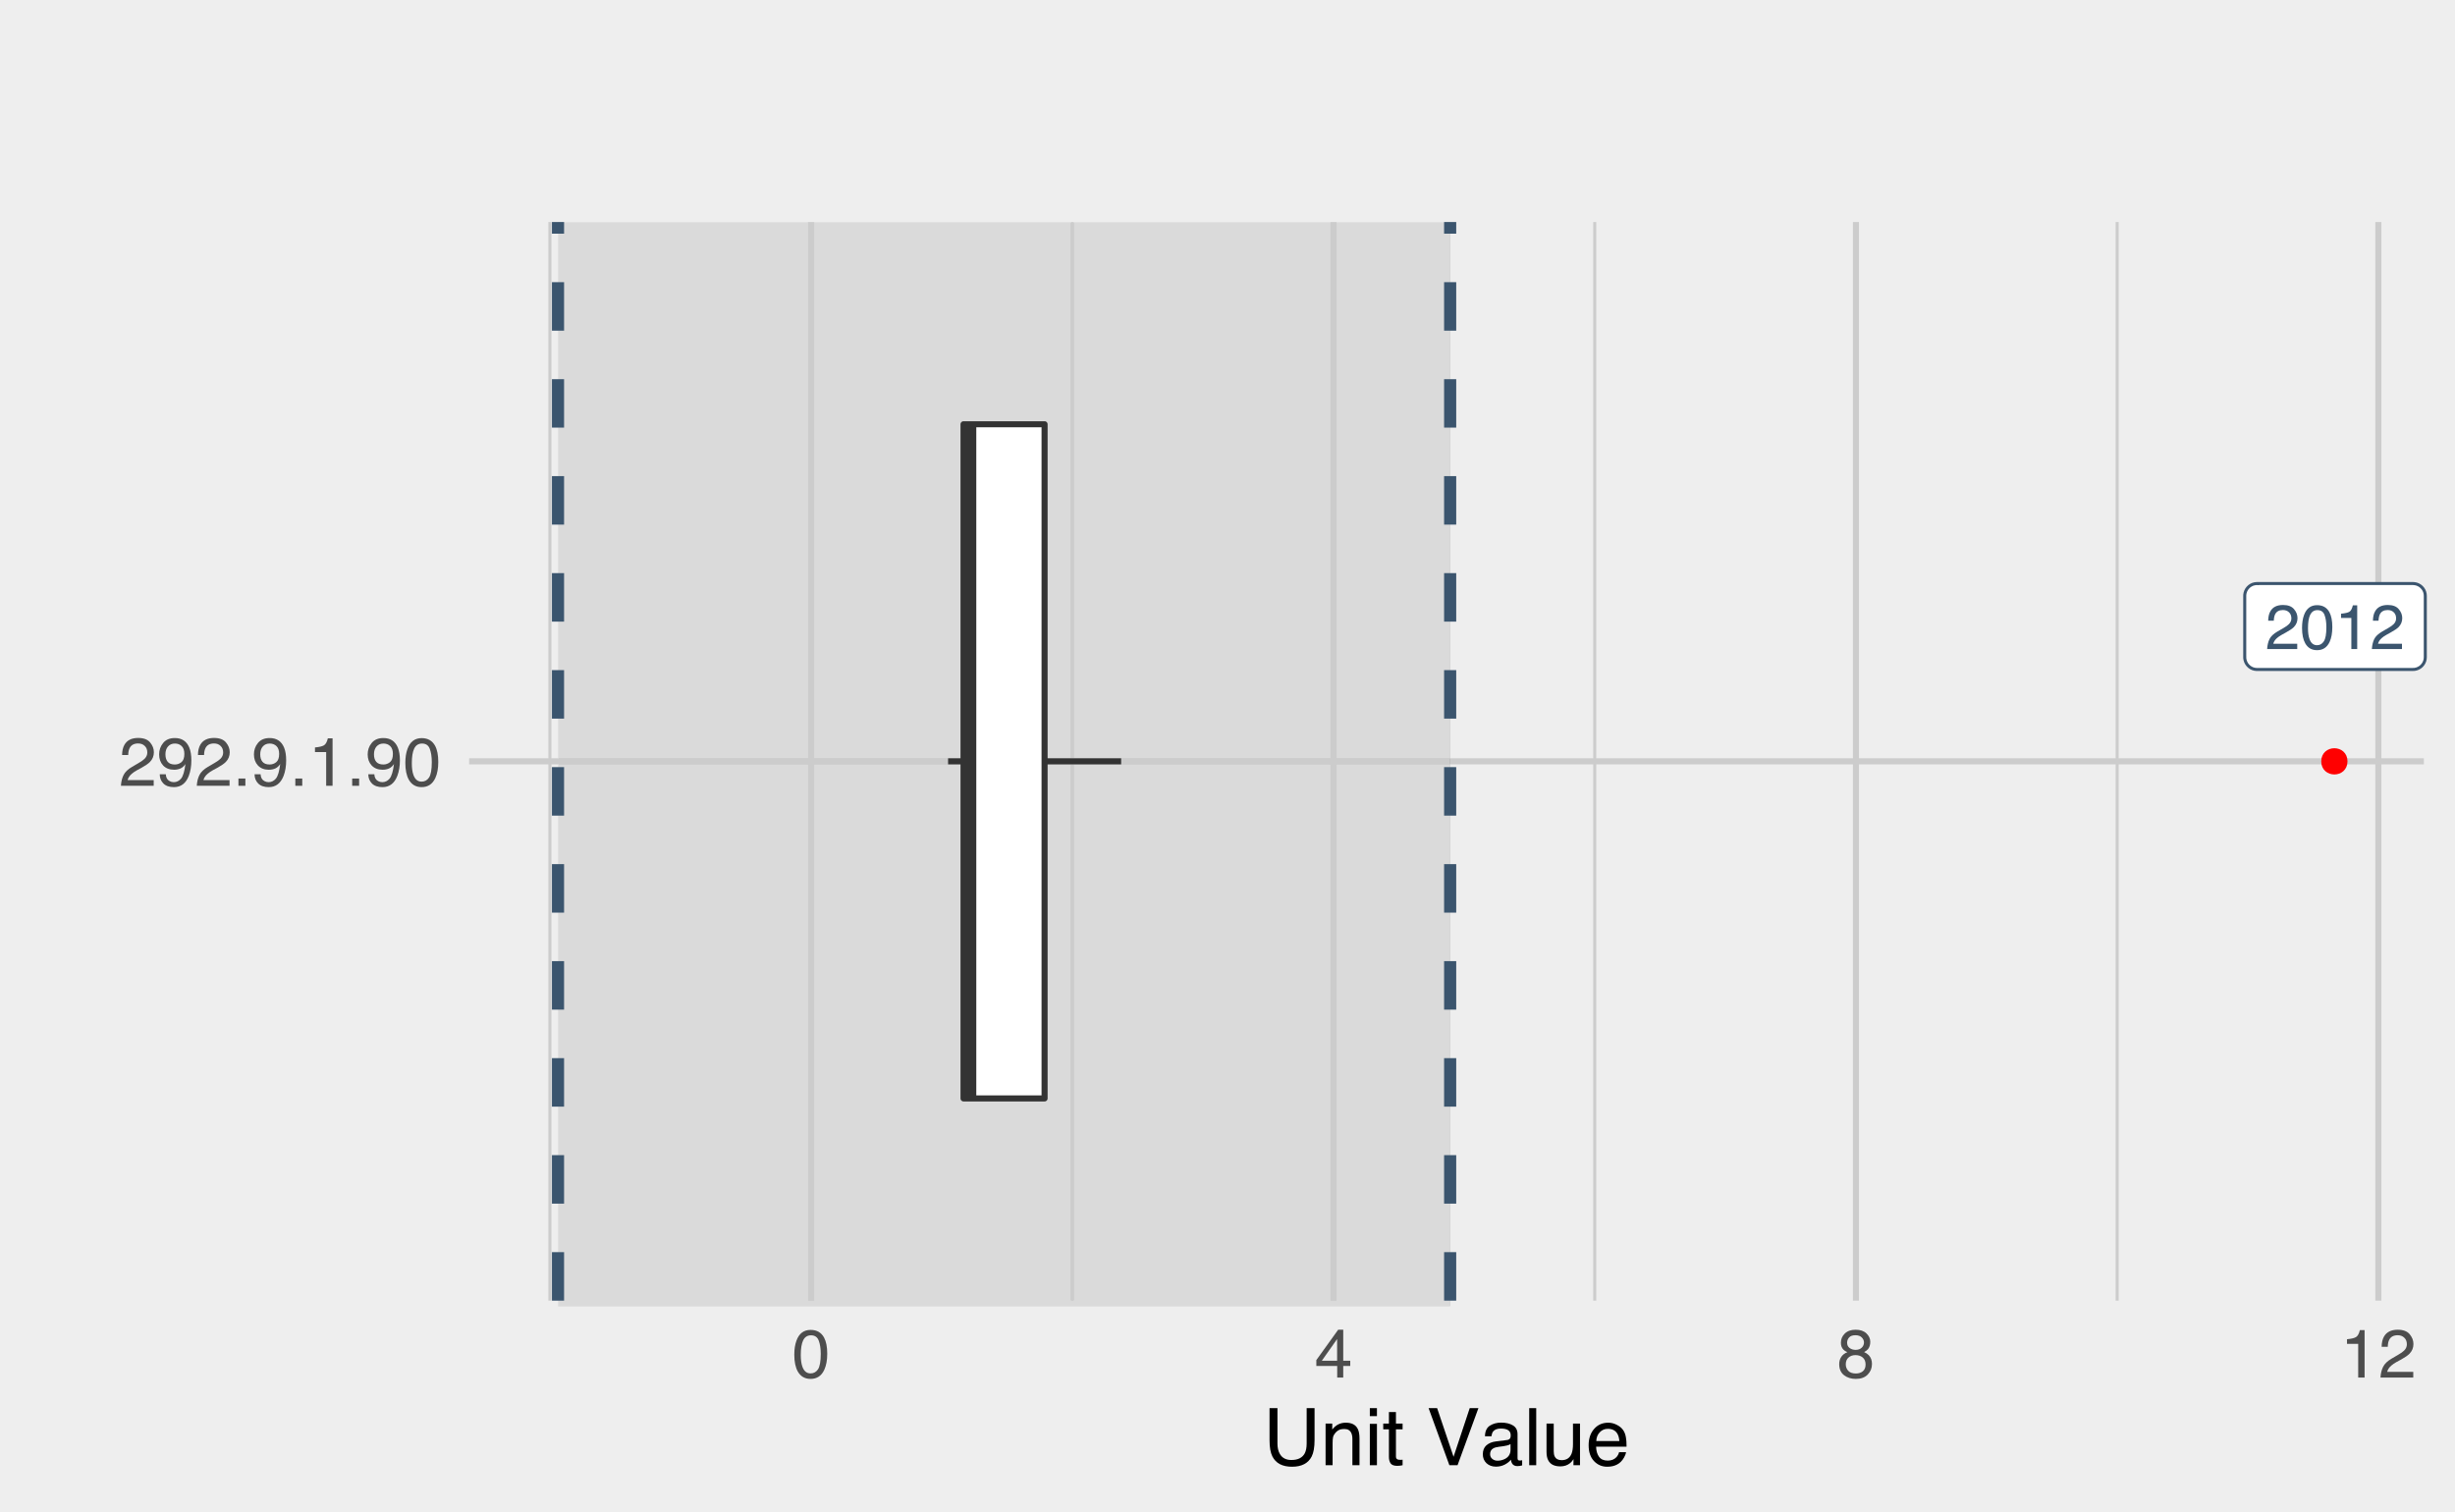
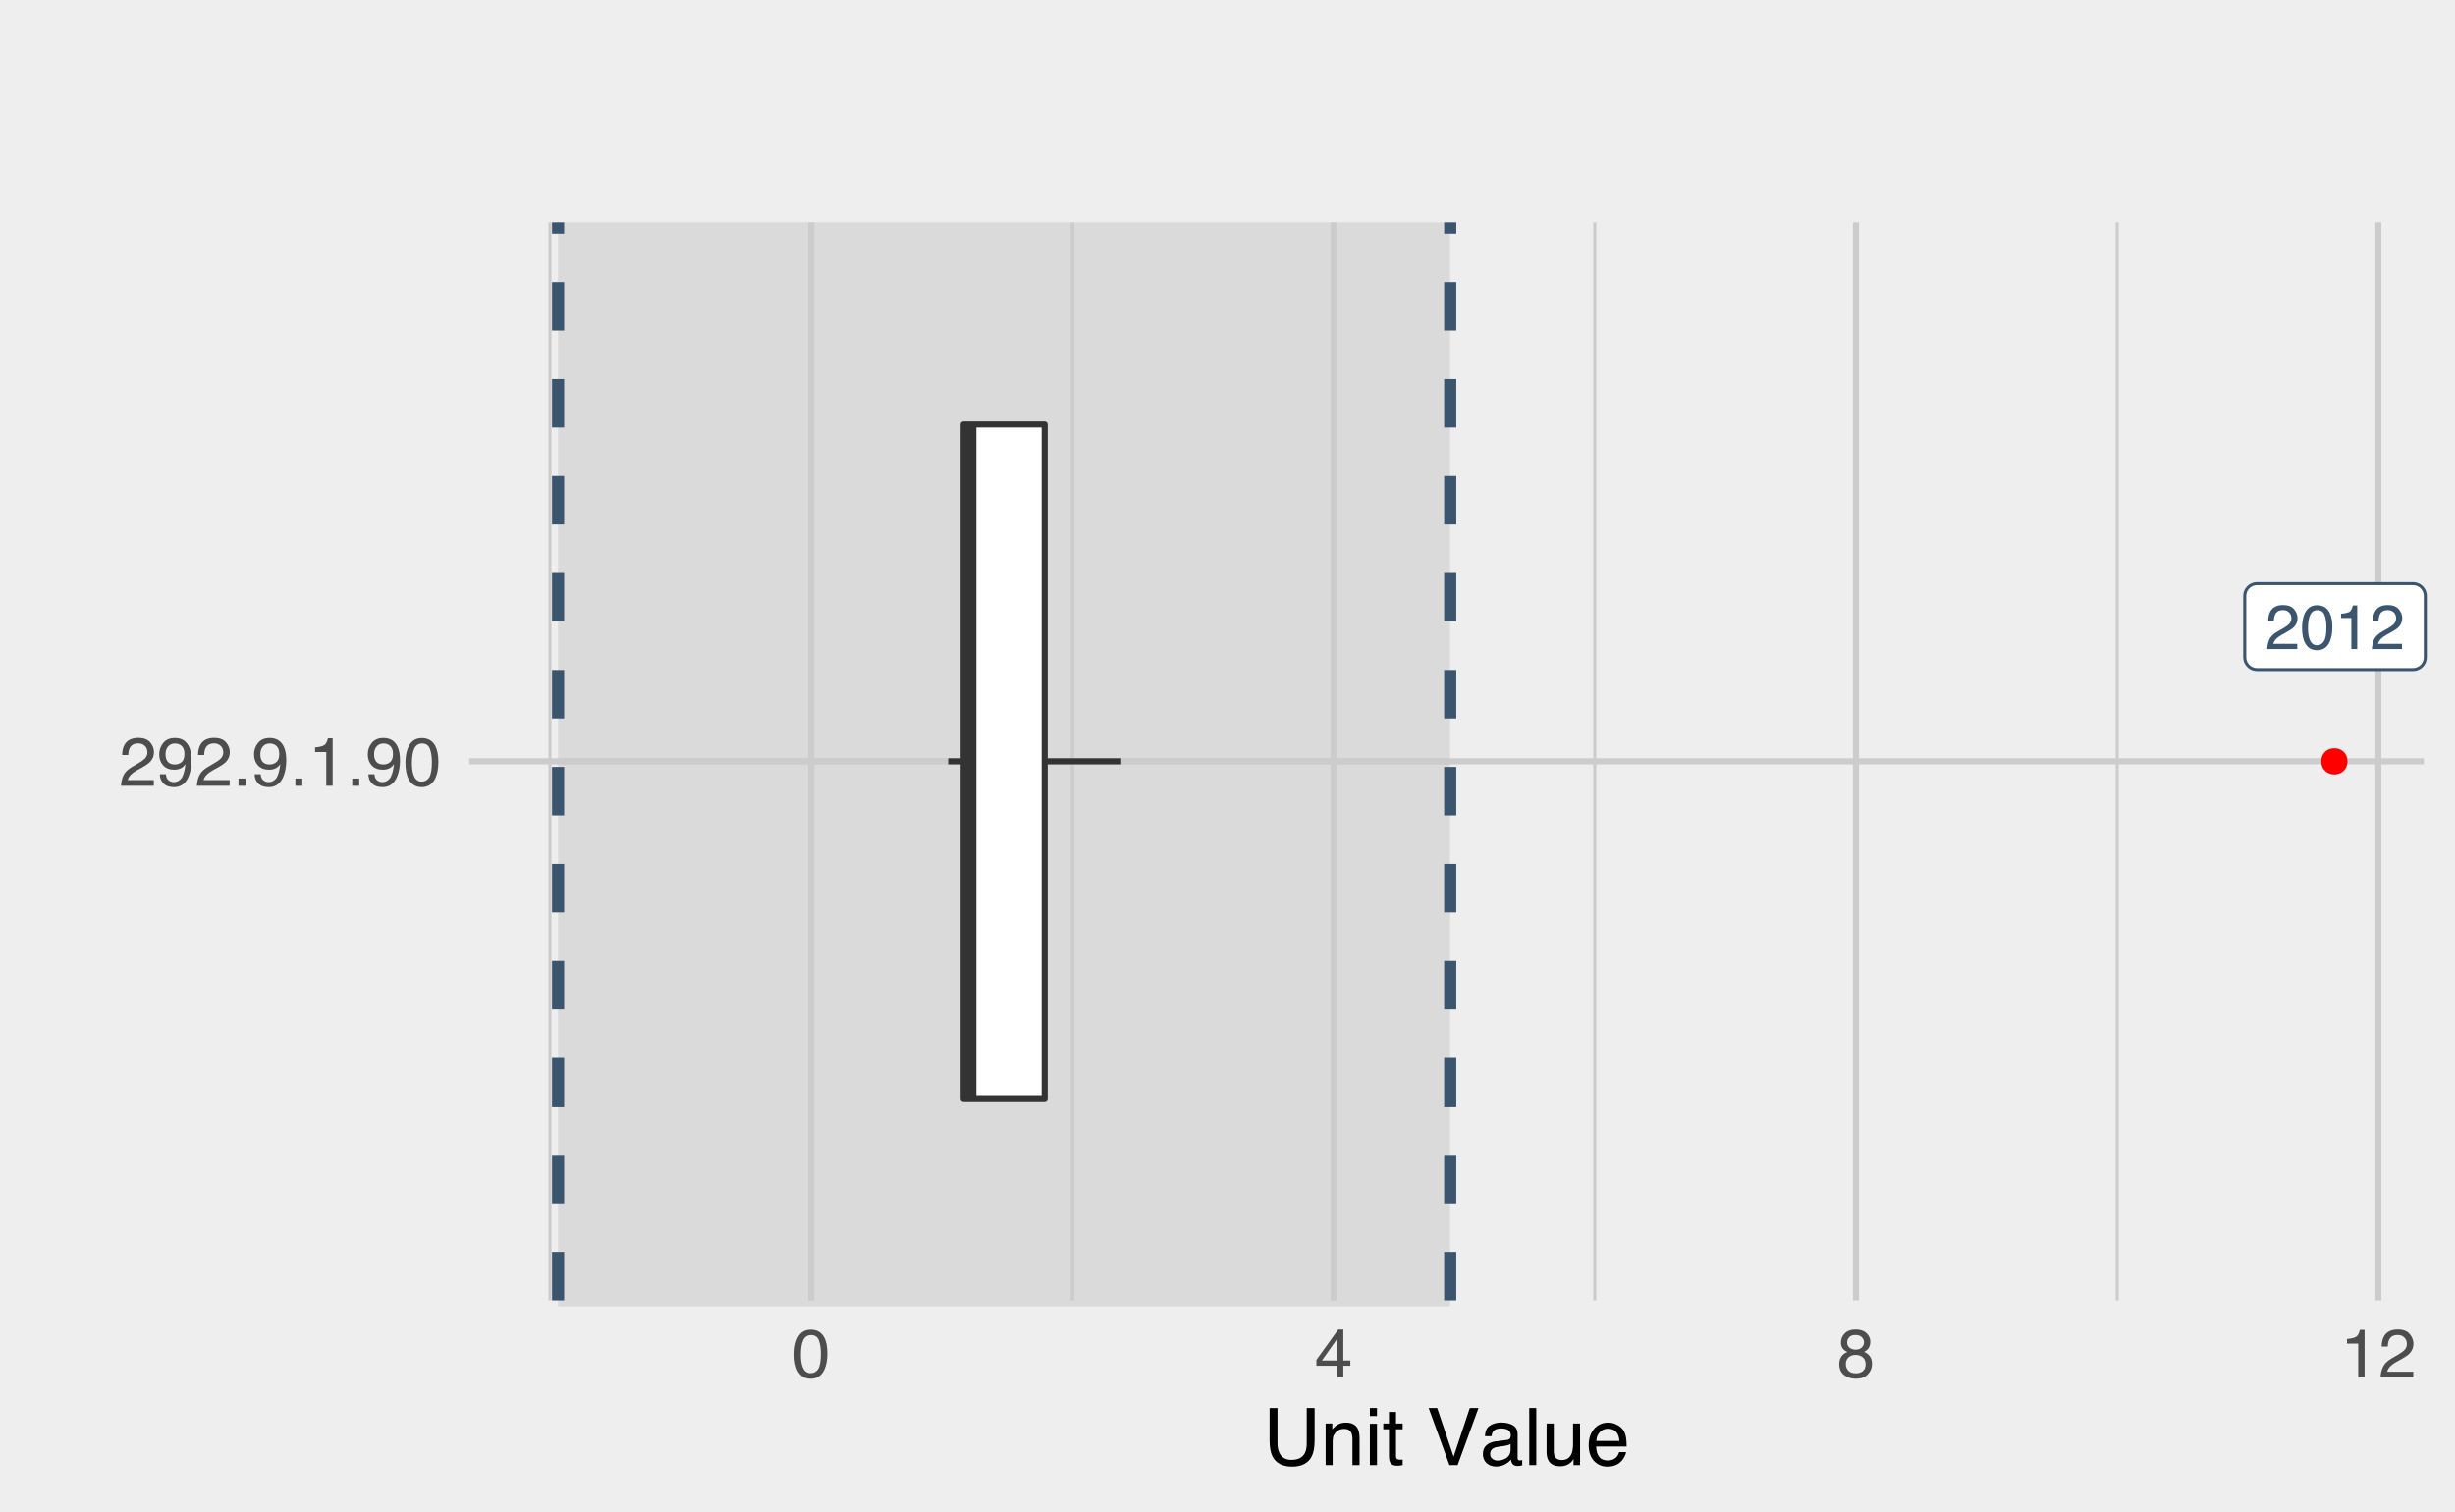
<svg xmlns="http://www.w3.org/2000/svg" xmlns:xlink="http://www.w3.org/1999/xlink" width="432pt" height="266pt" viewBox="0 0 432 266" version="1.1">
  <defs>
    <g>
      <symbol overflow="visible" id="glyph0-0">
        <path style="stroke:none;" d="M 0.359 0 L 0.359 -7.922 L 6.641 -7.922 L 6.641 0 Z M 5.656 -1 L 5.656 -6.938 L 1.344 -6.938 L 1.344 -1 Z M 5.656 -1 " />
      </symbol>
      <symbol overflow="visible" id="glyph0-1">
        <path style="stroke:none;" d="M 0.344 0 C 0.383 -0.664 0.52 -1.242 0.75 -1.734 C 0.988 -2.223 1.457 -2.672 2.156 -3.078 L 3.188 -3.672 C 3.656 -3.941 3.984 -4.176 4.172 -4.375 C 4.461 -4.664 4.609 -5.004 4.609 -5.391 C 4.609 -5.836 4.473 -6.191 4.203 -6.453 C 3.93 -6.723 3.57 -6.859 3.125 -6.859 C 2.457 -6.859 2 -6.609 1.75 -6.109 C 1.613 -5.836 1.535 -5.461 1.516 -4.984 L 0.531 -4.984 C 0.539 -5.66 0.664 -6.207 0.906 -6.625 C 1.32 -7.375 2.066 -7.75 3.141 -7.75 C 4.016 -7.75 4.656 -7.508 5.062 -7.031 C 5.477 -6.551 5.688 -6.02 5.688 -5.438 C 5.688 -4.82 5.469 -4.289 5.031 -3.844 C 4.781 -3.594 4.328 -3.285 3.672 -2.922 L 2.938 -2.516 C 2.582 -2.316 2.305 -2.129 2.109 -1.953 C 1.742 -1.641 1.516 -1.297 1.422 -0.922 L 5.641 -0.922 L 5.641 0 Z M 0.344 0 " />
      </symbol>
      <symbol overflow="visible" id="glyph0-2">
        <path style="stroke:none;" d="M 2.984 -7.719 C 3.984 -7.719 4.707 -7.305 5.156 -6.484 C 5.5 -5.848 5.672 -4.977 5.672 -3.875 C 5.672 -2.82 5.516 -1.953 5.203 -1.266 C 4.754 -0.285 4.016 0.203 2.984 0.203 C 2.055 0.203 1.363 -0.195 0.906 -1 C 0.531 -1.664 0.344 -2.566 0.344 -3.703 C 0.344 -4.578 0.457 -5.332 0.688 -5.969 C 1.113 -7.133 1.879 -7.719 2.984 -7.719 Z M 2.984 -0.672 C 3.484 -0.672 3.879 -0.895 4.172 -1.344 C 4.473 -1.789 4.625 -2.617 4.625 -3.828 C 4.625 -4.711 4.516 -5.438 4.297 -6 C 4.086 -6.562 3.672 -6.844 3.047 -6.844 C 2.473 -6.844 2.051 -6.57 1.781 -6.031 C 1.52 -5.5 1.391 -4.711 1.391 -3.672 C 1.391 -2.879 1.477 -2.242 1.656 -1.766 C 1.906 -1.035 2.348 -0.672 2.984 -0.672 Z M 2.984 -0.672 " />
      </symbol>
      <symbol overflow="visible" id="glyph0-3">
        <path style="stroke:none;" d="M 1.062 -5.469 L 1.062 -6.219 C 1.758 -6.281 2.242 -6.391 2.516 -6.547 C 2.797 -6.711 3.004 -7.094 3.141 -7.688 L 3.906 -7.688 L 3.906 0 L 2.875 0 L 2.875 -5.469 Z M 1.062 -5.469 " />
      </symbol>
      <symbol overflow="visible" id="glyph1-0">
        <path style="stroke:none;" d="M 0.391 0 L 0.391 -8.609 L 7.219 -8.609 L 7.219 0 Z M 6.141 -1.078 L 6.141 -7.531 L 1.469 -7.531 L 1.469 -1.078 Z M 6.141 -1.078 " />
      </symbol>
      <symbol overflow="visible" id="glyph1-1">
        <path style="stroke:none;" d="M 0.375 0 C 0.414 -0.719 0.566 -1.344 0.828 -1.875 C 1.086 -2.414 1.594 -2.906 2.344 -3.344 L 3.469 -4 C 3.969 -4.289 4.32 -4.539 4.531 -4.75 C 4.852 -5.07 5.016 -5.441 5.016 -5.859 C 5.016 -6.348 4.863 -6.734 4.562 -7.016 C 4.27 -7.305 3.883 -7.453 3.406 -7.453 C 2.676 -7.453 2.176 -7.18 1.906 -6.641 C 1.75 -6.336 1.664 -5.93 1.656 -5.422 L 0.578 -5.422 C 0.586 -6.148 0.723 -6.742 0.984 -7.203 C 1.441 -8.016 2.25 -8.422 3.406 -8.422 C 4.363 -8.422 5.062 -8.16 5.5 -7.641 C 5.945 -7.117 6.172 -6.539 6.172 -5.906 C 6.172 -5.238 5.938 -4.664 5.469 -4.188 C 5.195 -3.906 4.707 -3.566 4 -3.172 L 3.188 -2.734 C 2.812 -2.523 2.516 -2.32 2.297 -2.125 C 1.898 -1.789 1.648 -1.414 1.547 -1 L 6.141 -1 L 6.141 0 Z M 0.375 0 " />
      </symbol>
      <symbol overflow="visible" id="glyph1-2">
        <path style="stroke:none;" d="M 1.594 -2.031 C 1.625 -1.445 1.848 -1.047 2.266 -0.828 C 2.484 -0.703 2.727 -0.641 3 -0.641 C 3.5 -0.641 3.926 -0.848 4.281 -1.266 C 4.633 -1.691 4.891 -2.547 5.047 -3.828 C 4.805 -3.461 4.516 -3.203 4.172 -3.047 C 3.828 -2.898 3.453 -2.828 3.047 -2.828 C 2.242 -2.828 1.602 -3.078 1.125 -3.578 C 0.656 -4.086 0.422 -4.738 0.422 -5.531 C 0.422 -6.289 0.656 -6.957 1.125 -7.531 C 1.594 -8.113 2.281 -8.406 3.188 -8.406 C 4.406 -8.406 5.25 -7.852 5.719 -6.75 C 5.969 -6.145 6.094 -5.391 6.094 -4.484 C 6.094 -3.453 5.941 -2.539 5.641 -1.75 C 5.129 -0.426 4.258 0.234 3.031 0.234 C 2.219 0.234 1.598 0.02 1.172 -0.406 C 0.742 -0.844 0.531 -1.383 0.531 -2.031 Z M 3.188 -3.75 C 3.613 -3.75 4 -3.883 4.344 -4.156 C 4.688 -4.438 4.859 -4.922 4.859 -5.609 C 4.859 -6.223 4.703 -6.68 4.391 -6.984 C 4.078 -7.285 3.68 -7.438 3.203 -7.438 C 2.691 -7.438 2.285 -7.266 1.984 -6.922 C 1.68 -6.578 1.531 -6.113 1.531 -5.531 C 1.531 -4.988 1.66 -4.555 1.922 -4.234 C 2.191 -3.91 2.613 -3.75 3.188 -3.75 Z M 3.188 -3.75 " />
      </symbol>
      <symbol overflow="visible" id="glyph1-3">
        <path style="stroke:none;" d="M 1.031 -1.281 L 2.25 -1.281 L 2.25 0 L 1.031 0 Z M 1.031 -1.281 " />
      </symbol>
      <symbol overflow="visible" id="glyph1-4">
        <path style="stroke:none;" d="M 1.156 -5.938 L 1.156 -6.75 C 1.914 -6.82 2.441 -6.945 2.734 -7.125 C 3.035 -7.301 3.266 -7.711 3.422 -8.359 L 4.25 -8.359 L 4.25 0 L 3.125 0 L 3.125 -5.938 Z M 1.156 -5.938 " />
      </symbol>
      <symbol overflow="visible" id="glyph1-5">
        <path style="stroke:none;" d="M 3.25 -8.391 C 4.332 -8.391 5.117 -7.941 5.609 -7.047 C 5.984 -6.359 6.172 -5.41 6.172 -4.203 C 6.172 -3.066 6 -2.125 5.656 -1.375 C 5.164 -0.301 4.359 0.234 3.234 0.234 C 2.234 0.234 1.484 -0.203 0.984 -1.078 C 0.578 -1.816 0.375 -2.801 0.375 -4.031 C 0.375 -4.977 0.5 -5.797 0.75 -6.484 C 1.207 -7.754 2.039 -8.391 3.25 -8.391 Z M 3.234 -0.734 C 3.785 -0.734 4.223 -0.973 4.547 -1.453 C 4.867 -1.941 5.031 -2.848 5.031 -4.172 C 5.031 -5.117 4.91 -5.898 4.672 -6.516 C 4.441 -7.129 3.988 -7.438 3.312 -7.438 C 2.688 -7.438 2.227 -7.145 1.938 -6.562 C 1.656 -5.977 1.516 -5.117 1.516 -3.984 C 1.516 -3.129 1.609 -2.441 1.797 -1.922 C 2.078 -1.129 2.555 -0.734 3.234 -0.734 Z M 3.234 -0.734 " />
      </symbol>
      <symbol overflow="visible" id="glyph1-6">
        <path style="stroke:none;" d="M 3.969 -2.969 L 3.969 -6.781 L 1.281 -2.969 Z M 3.984 0 L 3.984 -2.047 L 0.312 -2.047 L 0.312 -3.078 L 4.156 -8.422 L 5.047 -8.422 L 5.047 -2.969 L 6.281 -2.969 L 6.281 -2.047 L 5.047 -2.047 L 5.047 0 Z M 3.984 0 " />
      </symbol>
      <symbol overflow="visible" id="glyph1-7">
        <path style="stroke:none;" d="M 3.266 -4.875 C 3.734 -4.875 4.098 -5.004 4.359 -5.266 C 4.617 -5.523 4.75 -5.832 4.75 -6.188 C 4.75 -6.5 4.625 -6.785 4.375 -7.047 C 4.125 -7.316 3.742 -7.453 3.234 -7.453 C 2.723 -7.453 2.352 -7.316 2.125 -7.047 C 1.895 -6.785 1.781 -6.484 1.781 -6.141 C 1.781 -5.742 1.926 -5.43 2.219 -5.203 C 2.52 -4.984 2.867 -4.875 3.266 -4.875 Z M 3.328 -0.719 C 3.816 -0.719 4.223 -0.848 4.547 -1.109 C 4.867 -1.379 5.031 -1.773 5.031 -2.297 C 5.031 -2.836 4.863 -3.25 4.531 -3.531 C 4.195 -3.812 3.77 -3.953 3.25 -3.953 C 2.75 -3.953 2.336 -3.805 2.016 -3.516 C 1.703 -3.234 1.547 -2.836 1.547 -2.328 C 1.547 -1.891 1.691 -1.508 1.984 -1.188 C 2.273 -0.875 2.723 -0.719 3.328 -0.719 Z M 1.828 -4.469 C 1.535 -4.594 1.305 -4.738 1.141 -4.906 C 0.836 -5.219 0.688 -5.625 0.688 -6.125 C 0.688 -6.75 0.91 -7.285 1.359 -7.734 C 1.816 -8.191 2.457 -8.422 3.281 -8.422 C 4.094 -8.422 4.723 -8.207 5.172 -7.781 C 5.629 -7.352 5.859 -6.859 5.859 -6.297 C 5.859 -5.773 5.727 -5.348 5.469 -5.016 C 5.32 -4.836 5.094 -4.66 4.781 -4.484 C 5.125 -4.328 5.395 -4.145 5.594 -3.938 C 5.969 -3.539 6.156 -3.031 6.156 -2.406 C 6.156 -1.664 5.906 -1.039 5.406 -0.531 C 4.914 -0.02 4.219 0.234 3.312 0.234 C 2.488 0.234 1.797 0.016 1.234 -0.422 C 0.672 -0.867 0.391 -1.516 0.391 -2.359 C 0.391 -2.848 0.508 -3.273 0.75 -3.641 C 0.988 -4.004 1.348 -4.281 1.828 -4.469 Z M 1.828 -4.469 " />
      </symbol>
      <symbol overflow="visible" id="glyph2-0">
        <path style="stroke:none;" d="M 0.453 0 L 0.453 -10.047 L 8.422 -10.047 L 8.422 0 Z M 7.172 -1.266 L 7.172 -8.781 L 1.703 -8.781 L 1.703 -1.266 Z M 7.172 -1.266 " />
      </symbol>
      <symbol overflow="visible" id="glyph2-1">
        <path style="stroke:none;" d="M 2.547 -10.047 L 2.547 -3.828 C 2.547 -3.098 2.68 -2.492 2.953 -2.016 C 3.359 -1.285 4.039 -0.922 5 -0.922 C 6.156 -0.922 6.941 -1.316 7.359 -2.109 C 7.578 -2.535 7.688 -3.109 7.688 -3.828 L 7.688 -10.047 L 9.078 -10.047 L 9.078 -4.406 C 9.078 -3.164 8.91 -2.211 8.578 -1.547 C 7.961 -0.336 6.805 0.266 5.109 0.266 C 3.422 0.266 2.27 -0.336 1.656 -1.547 C 1.32 -2.211 1.156 -3.164 1.156 -4.406 L 1.156 -10.047 Z M 5.125 -10.047 Z M 5.125 -10.047 " />
      </symbol>
      <symbol overflow="visible" id="glyph2-2">
        <path style="stroke:none;" d="M 0.906 -7.328 L 2.078 -7.328 L 2.078 -6.281 C 2.422 -6.707 2.785 -7.016 3.172 -7.203 C 3.555 -7.391 3.988 -7.484 4.469 -7.484 C 5.5 -7.484 6.195 -7.125 6.562 -6.406 C 6.77 -6 6.875 -5.43 6.875 -4.703 L 6.875 0 L 5.625 0 L 5.625 -4.609 C 5.625 -5.055 5.555 -5.414 5.422 -5.688 C 5.203 -6.145 4.805 -6.375 4.234 -6.375 C 3.941 -6.375 3.703 -6.348 3.516 -6.297 C 3.18 -6.191 2.883 -5.988 2.625 -5.688 C 2.414 -5.445 2.281 -5.195 2.219 -4.938 C 2.164 -4.676 2.141 -4.305 2.141 -3.828 L 2.141 0 L 0.906 0 Z M 3.797 -7.5 Z M 3.797 -7.5 " />
      </symbol>
      <symbol overflow="visible" id="glyph2-3">
        <path style="stroke:none;" d="M 0.906 -7.281 L 2.156 -7.281 L 2.156 0 L 0.906 0 Z M 0.906 -10.047 L 2.156 -10.047 L 2.156 -8.641 L 0.906 -8.641 Z M 0.906 -10.047 " />
      </symbol>
      <symbol overflow="visible" id="glyph2-4">
        <path style="stroke:none;" d="M 1.156 -9.359 L 2.391 -9.359 L 2.391 -7.328 L 3.562 -7.328 L 3.562 -6.312 L 2.391 -6.312 L 2.391 -1.531 C 2.391 -1.281 2.477 -1.113 2.656 -1.031 C 2.75 -0.977 2.906 -0.953 3.125 -0.953 C 3.188 -0.953 3.25 -0.953 3.312 -0.953 C 3.383 -0.953 3.469 -0.957 3.562 -0.969 L 3.562 0 C 3.414 0.039 3.266 0.066 3.109 0.078 C 2.961 0.098 2.801 0.109 2.625 0.109 C 2.051 0.109 1.66 -0.035 1.453 -0.328 C 1.254 -0.617 1.156 -1 1.156 -1.469 L 1.156 -6.312 L 0.156 -6.312 L 0.156 -7.328 L 1.156 -7.328 Z M 1.156 -9.359 " />
      </symbol>
      <symbol overflow="visible" id="glyph2-5">
        <path style="stroke:none;" d="" />
      </symbol>
      <symbol overflow="visible" id="glyph2-6">
        <path style="stroke:none;" d="M 1.859 -10.047 L 4.75 -1.484 L 7.594 -10.047 L 9.125 -10.047 L 5.453 0 L 4.016 0 L 0.359 -10.047 Z M 1.859 -10.047 " />
      </symbol>
      <symbol overflow="visible" id="glyph2-7">
        <path style="stroke:none;" d="M 1.844 -1.953 C 1.844 -1.598 1.973 -1.316 2.234 -1.109 C 2.492 -0.898 2.801 -0.797 3.156 -0.797 C 3.594 -0.797 4.016 -0.895 4.422 -1.094 C 5.098 -1.426 5.438 -1.973 5.438 -2.734 L 5.438 -3.719 C 5.289 -3.625 5.098 -3.547 4.859 -3.484 C 4.617 -3.422 4.383 -3.375 4.156 -3.344 L 3.422 -3.25 C 2.973 -3.195 2.633 -3.102 2.406 -2.969 C 2.031 -2.758 1.844 -2.422 1.844 -1.953 Z M 4.828 -4.438 C 5.109 -4.469 5.297 -4.586 5.391 -4.797 C 5.441 -4.898 5.469 -5.055 5.469 -5.266 C 5.469 -5.68 5.316 -5.984 5.016 -6.172 C 4.723 -6.359 4.301 -6.453 3.75 -6.453 C 3.102 -6.453 2.645 -6.281 2.375 -5.938 C 2.227 -5.75 2.129 -5.469 2.078 -5.094 L 0.938 -5.094 C 0.957 -5.988 1.25 -6.613 1.812 -6.969 C 2.375 -7.32 3.031 -7.5 3.781 -7.5 C 4.633 -7.5 5.332 -7.332 5.875 -7 C 6.406 -6.676 6.672 -6.164 6.672 -5.469 L 6.672 -1.266 C 6.672 -1.129 6.695 -1.02 6.75 -0.938 C 6.801 -0.863 6.91 -0.828 7.078 -0.828 C 7.141 -0.828 7.203 -0.832 7.266 -0.844 C 7.336 -0.852 7.41 -0.863 7.484 -0.875 L 7.484 0.031 C 7.297 0.082 7.148 0.113 7.047 0.125 C 6.941 0.145 6.805 0.156 6.641 0.156 C 6.211 0.156 5.906 0.004 5.719 -0.297 C 5.613 -0.453 5.539 -0.676 5.5 -0.969 C 5.25 -0.645 4.891 -0.359 4.422 -0.109 C 3.953 0.129 3.438 0.25 2.875 0.25 C 2.195 0.25 1.641 0.047 1.203 -0.359 C 0.773 -0.773 0.562 -1.297 0.562 -1.922 C 0.562 -2.598 0.77 -3.125 1.188 -3.5 C 1.613 -3.875 2.172 -4.102 2.859 -4.188 Z M 3.812 -7.5 Z M 3.812 -7.5 " />
      </symbol>
      <symbol overflow="visible" id="glyph2-8">
        <path style="stroke:none;" d="M 0.938 -10.047 L 2.172 -10.047 L 2.172 0 L 0.938 0 Z M 0.938 -10.047 " />
      </symbol>
      <symbol overflow="visible" id="glyph2-9">
        <path style="stroke:none;" d="M 2.141 -7.328 L 2.141 -2.469 C 2.141 -2.094 2.195 -1.785 2.312 -1.547 C 2.531 -1.109 2.938 -0.891 3.531 -0.891 C 4.383 -0.891 4.969 -1.27 5.281 -2.031 C 5.445 -2.445 5.531 -3.008 5.531 -3.719 L 5.531 -7.328 L 6.766 -7.328 L 6.766 0 L 5.609 0 L 5.625 -1.078 C 5.457 -0.797 5.258 -0.562 5.031 -0.375 C 4.562 0.008 3.988 0.203 3.312 0.203 C 2.27 0.203 1.562 -0.145 1.188 -0.844 C 0.977 -1.219 0.875 -1.719 0.875 -2.344 L 0.875 -7.328 Z M 3.828 -7.5 Z M 3.828 -7.5 " />
      </symbol>
      <symbol overflow="visible" id="glyph2-10">
        <path style="stroke:none;" d="M 3.953 -7.484 C 4.473 -7.484 4.973 -7.359 5.453 -7.109 C 5.941 -6.867 6.316 -6.555 6.578 -6.172 C 6.828 -5.805 6.988 -5.375 7.062 -4.875 C 7.133 -4.539 7.172 -4.004 7.172 -3.266 L 1.812 -3.266 C 1.832 -2.523 2.004 -1.93 2.328 -1.484 C 2.66 -1.035 3.172 -0.812 3.859 -0.812 C 4.504 -0.812 5.02 -1.02 5.406 -1.438 C 5.625 -1.688 5.773 -1.973 5.859 -2.297 L 7.078 -2.297 C 7.047 -2.023 6.938 -1.723 6.75 -1.391 C 6.57 -1.066 6.375 -0.801 6.156 -0.594 C 5.781 -0.227 5.316 0.02 4.766 0.156 C 4.473 0.227 4.141 0.266 3.766 0.266 C 2.848 0.266 2.07 -0.066 1.438 -0.734 C 0.812 -1.398 0.5 -2.328 0.5 -3.516 C 0.5 -4.691 0.816 -5.645 1.453 -6.375 C 2.086 -7.113 2.922 -7.484 3.953 -7.484 Z M 5.906 -4.25 C 5.863 -4.781 5.75 -5.207 5.562 -5.531 C 5.227 -6.113 4.664 -6.406 3.875 -6.406 C 3.312 -6.406 2.836 -6.203 2.453 -5.797 C 2.066 -5.391 1.863 -4.875 1.844 -4.25 Z M 3.828 -7.5 Z M 3.828 -7.5 " />
      </symbol>
    </g>
    <clipPath id="clip1">
-       <path d="M 96 39.078 L 98 39.078 L 98 229.914 L 96 229.914 Z M 96 39.078 " />
+       <path d="M 96 39.109 L 98 39.109 L 98 229.879 L 96 229.879 Z M 96 39.109 " />
    </clipPath>
    <clipPath id="clip2">
-       <path d="M 188 39.078 L 189 39.078 L 189 229.914 L 188 229.914 Z M 188 39.078 " />
+       <path d="M 188 39.109 L 189 39.109 L 189 229.879 L 188 229.879 Z M 188 39.109 " />
    </clipPath>
    <clipPath id="clip3">
-       <path d="M 280 39.078 L 281 39.078 L 281 229.914 L 280 229.914 Z M 280 39.078 " />
+       <path d="M 280 39.109 L 281 39.109 L 281 229.879 L 280 229.879 Z M 280 39.109 " />
    </clipPath>
    <clipPath id="clip4">
-       <path d="M 372 39.078 L 373 39.078 L 373 229.914 L 372 229.914 Z M 372 39.078 " />
+       <path d="M 372 39.109 L 373 39.109 L 373 229.879 L 372 229.879 Z M 372 39.109 " />
    </clipPath>
    <clipPath id="clip5">
-       <path d="M 82.555 133 L 427.52 133 L 427.52 135 L 82.555 135 Z M 82.555 133 " />
+       <path d="M 82.574 133 L 427.523 133 L 427.523 135 L 82.574 135 Z M 82.574 133 " />
    </clipPath>
    <clipPath id="clip6">
-       <path d="M 142 39.078 L 144 39.078 L 144 229.914 L 142 229.914 Z M 142 39.078 " />
+       <path d="M 142 39.109 L 144 39.109 L 144 229.879 L 142 229.879 Z M 142 39.109 " />
    </clipPath>
    <clipPath id="clip7">
-       <path d="M 234 39.078 L 236 39.078 L 236 229.914 L 234 229.914 Z M 234 39.078 " />
+       <path d="M 234 39.109 L 236 39.109 L 236 229.879 L 234 229.879 Z M 234 39.109 " />
    </clipPath>
    <clipPath id="clip8">
-       <path d="M 326 39.078 L 328 39.078 L 328 229.914 L 326 229.914 Z M 326 39.078 " />
+       <path d="M 326 39.109 L 328 39.109 L 328 229.879 L 326 229.879 Z M 326 39.109 " />
    </clipPath>
    <clipPath id="clip9">
-       <path d="M 417 39.078 L 420 39.078 L 420 229.914 L 417 229.914 Z M 417 39.078 " />
+       <path d="M 417 39.109 L 420 39.109 L 420 229.879 L 417 229.879 Z M 417 39.109 " />
    </clipPath>
    <clipPath id="clip10">
-       <path d="M 98 39.078 L 256 39.078 L 256 229.914 L 98 229.914 Z M 98 39.078 " />
+       <path d="M 98 39.109 L 256 39.109 L 256 229.879 L 98 229.879 Z M 98 39.109 " />
    </clipPath>
    <clipPath id="clip11">
-       <path d="M 394 102 L 427.52 102 L 427.52 119 L 394 119 Z M 394 102 " />
+       <path d="M 394 102 L 427.523 102 L 427.523 119 L 394 119 Z M 394 102 " />
    </clipPath>
    <clipPath id="clip12">
-       <path d="M 254 39.078 L 257 39.078 L 257 229.914 L 254 229.914 Z M 254 39.078 " />
+       <path d="M 254 39.109 L 257 39.109 L 257 229.879 L 254 229.879 Z M 254 39.109 " />
    </clipPath>
    <clipPath id="clip13">
-       <path d="M 97 39.078 L 100 39.078 L 100 229.914 L 97 229.914 Z M 97 39.078 " />
+       <path d="M 97 39.109 L 100 39.109 L 100 229.879 L 97 229.879 Z M 97 39.109 " />
    </clipPath>
  </defs>
-   <g id="surface11">
+   <g id="surface24">
    <rect x="0" y="0" width="432" height="266" style="fill:rgb(100%,100%,100%);fill-opacity:1;stroke:none;" />
    <rect x="0" y="0" width="432" height="266" style="fill:rgb(93.333%,93.333%,93.333%);fill-opacity:1;stroke:none;" />
    <path style="fill:none;stroke-width:1.067;stroke-linecap:round;stroke-linejoin:round;stroke:rgb(93.333%,93.333%,93.333%);stroke-opacity:1;stroke-miterlimit:10;" d="M 0 266 L 432 266 L 432 0 L 0 0 Z M 0 266 " />
    <g clip-path="url(#clip1)" clip-rule="nonzero">
-       <path style="fill:none;stroke-width:0.533;stroke-linecap:butt;stroke-linejoin:round;stroke:rgb(80%,80%,80%);stroke-opacity:1;stroke-miterlimit:10;" d="M 96.766 228.914 L 96.766 39.078 " />
+       <path style="fill:none;stroke-width:0.533;stroke-linecap:butt;stroke-linejoin:round;stroke:rgb(80%,80%,80%);stroke-opacity:1;stroke-miterlimit:10;" d="M 96.781 228.879 L 96.781 39.109 " />
    </g>
    <g clip-path="url(#clip2)" clip-rule="nonzero">
-       <path style="fill:none;stroke-width:0.533;stroke-linecap:butt;stroke-linejoin:round;stroke:rgb(80%,80%,80%);stroke-opacity:1;stroke-miterlimit:10;" d="M 188.695 228.914 L 188.695 39.078 " />
+       <path style="fill:none;stroke-width:0.533;stroke-linecap:butt;stroke-linejoin:round;stroke:rgb(80%,80%,80%);stroke-opacity:1;stroke-miterlimit:10;" d="M 188.707 228.879 L 188.707 39.109 " />
    </g>
    <g clip-path="url(#clip3)" clip-rule="nonzero">
-       <path style="fill:none;stroke-width:0.533;stroke-linecap:butt;stroke-linejoin:round;stroke:rgb(80%,80%,80%);stroke-opacity:1;stroke-miterlimit:10;" d="M 280.621 228.914 L 280.621 39.078 " />
+       <path style="fill:none;stroke-width:0.533;stroke-linecap:butt;stroke-linejoin:round;stroke:rgb(80%,80%,80%);stroke-opacity:1;stroke-miterlimit:10;" d="M 280.629 228.879 L 280.629 39.109 " />
    </g>
    <g clip-path="url(#clip4)" clip-rule="nonzero">
-       <path style="fill:none;stroke-width:0.533;stroke-linecap:butt;stroke-linejoin:round;stroke:rgb(80%,80%,80%);stroke-opacity:1;stroke-miterlimit:10;" d="M 372.551 228.914 L 372.551 39.078 " />
+       <path style="fill:none;stroke-width:0.533;stroke-linecap:butt;stroke-linejoin:round;stroke:rgb(80%,80%,80%);stroke-opacity:1;stroke-miterlimit:10;" d="M 372.551 228.879 L 372.551 39.109 " />
    </g>
    <g clip-path="url(#clip5)" clip-rule="nonzero">
-       <path style="fill:none;stroke-width:1.067;stroke-linecap:butt;stroke-linejoin:round;stroke:rgb(80%,80%,80%);stroke-opacity:1;stroke-miterlimit:10;" d="M 82.555 133.996 L 426.52 133.996 " />
+       <path style="fill:none;stroke-width:1.067;stroke-linecap:butt;stroke-linejoin:round;stroke:rgb(80%,80%,80%);stroke-opacity:1;stroke-miterlimit:10;" d="M 82.574 133.996 L 426.52 133.996 " />
    </g>
    <g clip-path="url(#clip6)" clip-rule="nonzero">
-       <path style="fill:none;stroke-width:1.067;stroke-linecap:butt;stroke-linejoin:round;stroke:rgb(80%,80%,80%);stroke-opacity:1;stroke-miterlimit:10;" d="M 142.73 228.914 L 142.73 39.078 " />
+       <path style="fill:none;stroke-width:1.067;stroke-linecap:butt;stroke-linejoin:round;stroke:rgb(80%,80%,80%);stroke-opacity:1;stroke-miterlimit:10;" d="M 142.742 228.879 L 142.742 39.109 " />
    </g>
    <g clip-path="url(#clip7)" clip-rule="nonzero">
-       <path style="fill:none;stroke-width:1.067;stroke-linecap:butt;stroke-linejoin:round;stroke:rgb(80%,80%,80%);stroke-opacity:1;stroke-miterlimit:10;" d="M 234.656 228.914 L 234.656 39.078 " />
+       <path style="fill:none;stroke-width:1.067;stroke-linecap:butt;stroke-linejoin:round;stroke:rgb(80%,80%,80%);stroke-opacity:1;stroke-miterlimit:10;" d="M 234.668 228.879 L 234.668 39.109 " />
    </g>
    <g clip-path="url(#clip8)" clip-rule="nonzero">
-       <path style="fill:none;stroke-width:1.067;stroke-linecap:butt;stroke-linejoin:round;stroke:rgb(80%,80%,80%);stroke-opacity:1;stroke-miterlimit:10;" d="M 326.586 228.914 L 326.586 39.078 " />
+       <path style="fill:none;stroke-width:1.067;stroke-linecap:butt;stroke-linejoin:round;stroke:rgb(80%,80%,80%);stroke-opacity:1;stroke-miterlimit:10;" d="M 326.59 228.879 L 326.59 39.109 " />
    </g>
    <g clip-path="url(#clip9)" clip-rule="nonzero">
-       <path style="fill:none;stroke-width:1.067;stroke-linecap:butt;stroke-linejoin:round;stroke:rgb(80%,80%,80%);stroke-opacity:1;stroke-miterlimit:10;" d="M 418.512 228.914 L 418.512 39.078 " />
+       <path style="fill:none;stroke-width:1.067;stroke-linecap:butt;stroke-linejoin:round;stroke:rgb(80%,80%,80%);stroke-opacity:1;stroke-miterlimit:10;" d="M 418.512 228.879 L 418.512 39.109 " />
    </g>
    <g clip-path="url(#clip10)" clip-rule="nonzero">
-       <path style=" stroke:none;fill-rule:nonzero;fill:rgb(80%,80%,80%);fill-opacity:0.051;" d="M 98.191 292.191 L 255.18 292.191 L 255.18 -24.199 L 98.191 -24.199 Z M 98.191 292.191 " />
-       <path style=" stroke:none;fill-rule:nonzero;fill:rgb(80%,80%,80%);fill-opacity:0.051;" d="M 98.191 292.191 L 255.18 292.191 L 255.18 -24.199 L 98.191 -24.199 Z M 98.191 292.191 " />
-       <path style=" stroke:none;fill-rule:nonzero;fill:rgb(80%,80%,80%);fill-opacity:0.051;" d="M 98.191 292.191 L 255.18 292.191 L 255.18 -24.199 L 98.191 -24.199 Z M 98.191 292.191 " />
-       <path style=" stroke:none;fill-rule:nonzero;fill:rgb(80%,80%,80%);fill-opacity:0.051;" d="M 98.191 292.191 L 255.18 292.191 L 255.18 -24.199 L 98.191 -24.199 Z M 98.191 292.191 " />
-       <path style=" stroke:none;fill-rule:nonzero;fill:rgb(80%,80%,80%);fill-opacity:0.051;" d="M 98.191 292.191 L 255.18 292.191 L 255.18 -24.199 L 98.191 -24.199 Z M 98.191 292.191 " />
-       <path style=" stroke:none;fill-rule:nonzero;fill:rgb(80%,80%,80%);fill-opacity:0.051;" d="M 98.191 292.191 L 255.18 292.191 L 255.18 -24.199 L 98.191 -24.199 Z M 98.191 292.191 " />
-       <path style=" stroke:none;fill-rule:nonzero;fill:rgb(80%,80%,80%);fill-opacity:0.051;" d="M 98.191 292.191 L 255.18 292.191 L 255.18 -24.199 L 98.191 -24.199 Z M 98.191 292.191 " />
-       <path style=" stroke:none;fill-rule:nonzero;fill:rgb(80%,80%,80%);fill-opacity:0.051;" d="M 98.191 292.191 L 255.18 292.191 L 255.18 -24.199 L 98.191 -24.199 Z M 98.191 292.191 " />
-       <path style=" stroke:none;fill-rule:nonzero;fill:rgb(80%,80%,80%);fill-opacity:0.051;" d="M 98.191 292.191 L 255.18 292.191 L 255.18 -24.199 L 98.191 -24.199 Z M 98.191 292.191 " />
-       <path style=" stroke:none;fill-rule:nonzero;fill:rgb(80%,80%,80%);fill-opacity:0.051;" d="M 98.191 292.191 L 255.18 292.191 L 255.18 -24.199 L 98.191 -24.199 Z M 98.191 292.191 " />
-       <path style=" stroke:none;fill-rule:nonzero;fill:rgb(80%,80%,80%);fill-opacity:0.051;" d="M 98.191 292.191 L 255.18 292.191 L 255.18 -24.199 L 98.191 -24.199 Z M 98.191 292.191 " />
-       <path style=" stroke:none;fill-rule:nonzero;fill:rgb(80%,80%,80%);fill-opacity:0.051;" d="M 98.191 292.191 L 255.18 292.191 L 255.18 -24.199 L 98.191 -24.199 Z M 98.191 292.191 " />
-       <path style=" stroke:none;fill-rule:nonzero;fill:rgb(80%,80%,80%);fill-opacity:0.051;" d="M 98.191 292.191 L 255.18 292.191 L 255.18 -24.199 L 98.191 -24.199 Z M 98.191 292.191 " />
+       <path style=" stroke:none;fill-rule:nonzero;fill:rgb(80%,80%,80%);fill-opacity:0.051;" d="M 98.207 292.137 L 255.188 292.137 L 255.188 -24.148 L 98.207 -24.148 Z M 98.207 292.137 " />
+       <path style=" stroke:none;fill-rule:nonzero;fill:rgb(80%,80%,80%);fill-opacity:0.051;" d="M 98.207 292.137 L 255.188 292.137 L 255.188 -24.148 L 98.207 -24.148 Z M 98.207 292.137 " />
+       <path style=" stroke:none;fill-rule:nonzero;fill:rgb(80%,80%,80%);fill-opacity:0.051;" d="M 98.207 292.137 L 255.188 292.137 L 255.188 -24.148 L 98.207 -24.148 Z M 98.207 292.137 " />
+       <path style=" stroke:none;fill-rule:nonzero;fill:rgb(80%,80%,80%);fill-opacity:0.051;" d="M 98.207 292.137 L 255.188 292.137 L 255.188 -24.148 L 98.207 -24.148 Z M 98.207 292.137 " />
+       <path style=" stroke:none;fill-rule:nonzero;fill:rgb(80%,80%,80%);fill-opacity:0.051;" d="M 98.207 292.137 L 255.188 292.137 L 255.188 -24.148 L 98.207 -24.148 Z M 98.207 292.137 " />
+       <path style=" stroke:none;fill-rule:nonzero;fill:rgb(80%,80%,80%);fill-opacity:0.051;" d="M 98.207 292.137 L 255.188 292.137 L 255.188 -24.148 L 98.207 -24.148 Z M 98.207 292.137 " />
+       <path style=" stroke:none;fill-rule:nonzero;fill:rgb(80%,80%,80%);fill-opacity:0.051;" d="M 98.207 292.137 L 255.188 292.137 L 255.188 -24.148 L 98.207 -24.148 Z M 98.207 292.137 " />
+       <path style=" stroke:none;fill-rule:nonzero;fill:rgb(80%,80%,80%);fill-opacity:0.051;" d="M 98.207 292.137 L 255.188 292.137 L 255.188 -24.148 L 98.207 -24.148 Z M 98.207 292.137 " />
+       <path style=" stroke:none;fill-rule:nonzero;fill:rgb(80%,80%,80%);fill-opacity:0.051;" d="M 98.207 292.137 L 255.188 292.137 L 255.188 -24.148 L 98.207 -24.148 Z M 98.207 292.137 " />
+       <path style=" stroke:none;fill-rule:nonzero;fill:rgb(80%,80%,80%);fill-opacity:0.051;" d="M 98.207 292.137 L 255.188 292.137 L 255.188 -24.148 L 98.207 -24.148 Z M 98.207 292.137 " />
+       <path style=" stroke:none;fill-rule:nonzero;fill:rgb(80%,80%,80%);fill-opacity:0.051;" d="M 98.207 292.137 L 255.188 292.137 L 255.188 -24.148 L 98.207 -24.148 Z M 98.207 292.137 " />
+       <path style=" stroke:none;fill-rule:nonzero;fill:rgb(80%,80%,80%);fill-opacity:0.051;" d="M 98.207 292.137 L 255.188 292.137 L 255.188 -24.148 L 98.207 -24.148 Z M 98.207 292.137 " />
+       <path style=" stroke:none;fill-rule:nonzero;fill:rgb(80%,80%,80%);fill-opacity:0.051;" d="M 98.207 292.137 L 255.188 292.137 L 255.188 -24.148 L 98.207 -24.148 Z M 98.207 292.137 " />
    </g>
    <path style="fill-rule:nonzero;fill:rgb(100%,0%,0%);fill-opacity:1;stroke-width:0.709;stroke-linecap:round;stroke-linejoin:round;stroke:rgb(100%,0%,0%);stroke-opacity:1;stroke-miterlimit:10;" d="M 412.727 133.996 C 412.727 136.602 408.816 136.602 408.816 133.996 C 408.816 131.391 412.727 131.391 412.727 133.996 " />
-     <path style="fill:none;stroke-width:1.067;stroke-linecap:butt;stroke-linejoin:round;stroke:rgb(20%,20%,20%);stroke-opacity:1;stroke-miterlimit:10;" d="M 183.812 133.996 L 197.289 133.996 " />
-     <path style="fill:none;stroke-width:1.067;stroke-linecap:butt;stroke-linejoin:round;stroke:rgb(20%,20%,20%);stroke-opacity:1;stroke-miterlimit:10;" d="M 169.551 133.996 L 166.832 133.996 " />
-     <path style="fill-rule:nonzero;fill:rgb(100%,100%,100%);fill-opacity:1;stroke-width:1.067;stroke-linecap:round;stroke-linejoin:round;stroke:rgb(20%,20%,20%);stroke-opacity:1;stroke-miterlimit:10;" d="M 183.812 193.32 L 169.551 193.32 L 169.551 74.672 L 183.812 74.672 Z M 183.812 193.32 " />
-     <path style="fill:none;stroke-width:2.134;stroke-linecap:butt;stroke-linejoin:round;stroke:rgb(20%,20%,20%);stroke-opacity:1;stroke-miterlimit:10;" d="M 170.727 193.32 L 170.727 74.672 " />
-     <path style=" stroke:none;fill-rule:nonzero;fill:rgb(100%,100%,100%);fill-opacity:1;" d="M 397.16 117.828 L 424.613 117.828 L 424.527 117.824 L 424.875 117.812 L 425.215 117.742 L 425.539 117.617 L 425.84 117.445 L 426.109 117.227 L 426.34 116.965 L 426.527 116.672 L 426.664 116.352 L 426.746 116.012 L 426.773 115.668 L 426.773 104.863 L 426.746 104.52 L 426.664 104.18 L 426.527 103.859 L 426.34 103.566 L 426.109 103.309 L 425.84 103.086 L 425.539 102.914 L 425.215 102.789 L 424.875 102.723 L 424.613 102.703 L 397.16 102.703 L 397.418 102.723 L 397.07 102.707 L 396.727 102.75 L 396.391 102.844 L 396.078 102.996 L 395.793 103.191 L 395.543 103.434 L 395.332 103.711 L 395.172 104.02 L 395.062 104.348 L 395.004 104.691 L 395 104.863 L 395 115.668 L 395.004 115.492 L 395.004 115.84 L 395.062 116.184 L 395.172 116.512 L 395.332 116.82 L 395.543 117.098 L 395.793 117.34 L 396.078 117.539 L 396.391 117.688 L 396.727 117.785 L 397.07 117.824 Z M 397.16 117.828 " />
+     <path style="fill:none;stroke-width:1.067;stroke-linecap:butt;stroke-linejoin:round;stroke:rgb(20%,20%,20%);stroke-opacity:1;stroke-miterlimit:10;" d="M 183.824 133.996 L 197.297 133.996 " />
+     <path style="fill:none;stroke-width:1.067;stroke-linecap:butt;stroke-linejoin:round;stroke:rgb(20%,20%,20%);stroke-opacity:1;stroke-miterlimit:10;" d="M 169.562 133.996 L 166.844 133.996 " />
+     <path style="fill-rule:nonzero;fill:rgb(100%,100%,100%);fill-opacity:1;stroke-width:1.067;stroke-linecap:round;stroke-linejoin:round;stroke:rgb(20%,20%,20%);stroke-opacity:1;stroke-miterlimit:10;" d="M 183.824 193.297 L 169.562 193.297 L 169.562 74.691 L 183.824 74.691 Z M 183.824 193.297 " />
+     <path style="fill:none;stroke-width:2.134;stroke-linecap:butt;stroke-linejoin:round;stroke:rgb(20%,20%,20%);stroke-opacity:1;stroke-miterlimit:10;" d="M 170.738 193.297 L 170.738 74.691 " />
+     <path style=" stroke:none;fill-rule:nonzero;fill:rgb(100%,100%,100%);fill-opacity:1;" d="M 397.16 117.836 L 424.613 117.836 L 424.527 117.832 L 424.875 117.82 L 425.215 117.75 L 425.539 117.625 L 425.84 117.453 L 426.109 117.234 L 426.34 116.973 L 426.527 116.68 L 426.664 116.359 L 426.746 116.023 L 426.773 115.676 L 426.773 104.875 L 426.746 104.527 L 426.664 104.188 L 426.527 103.871 L 426.34 103.574 L 426.109 103.316 L 425.84 103.094 L 425.539 102.922 L 425.215 102.797 L 424.875 102.73 L 424.613 102.715 L 397.16 102.715 L 397.418 102.73 L 397.07 102.715 L 396.727 102.758 L 396.395 102.855 L 396.078 103.004 L 395.793 103.199 L 395.543 103.441 L 395.332 103.719 L 395.172 104.027 L 395.062 104.355 L 395.008 104.699 L 395 104.875 L 395 115.676 L 395.008 115.5 L 395.008 115.848 L 395.062 116.191 L 395.172 116.523 L 395.332 116.828 L 395.543 117.105 L 395.793 117.348 L 396.078 117.547 L 396.395 117.695 L 396.727 117.793 L 397.07 117.832 Z M 397.16 117.836 " />
    <g clip-path="url(#clip11)" clip-rule="nonzero">
-       <path style="fill:none;stroke-width:0.533;stroke-linecap:round;stroke-linejoin:round;stroke:rgb(23.137%,33.333%,43.137%);stroke-opacity:1;stroke-miterlimit:10;" d="M 397.16 117.828 L 424.613 117.828 L 424.527 117.824 L 424.875 117.812 L 425.215 117.742 L 425.539 117.617 L 425.84 117.445 L 426.109 117.227 L 426.34 116.965 L 426.527 116.672 L 426.664 116.352 L 426.746 116.012 L 426.773 115.668 L 426.773 104.863 L 426.746 104.52 L 426.664 104.18 L 426.527 103.859 L 426.34 103.566 L 426.109 103.309 L 425.84 103.086 L 425.539 102.914 L 425.215 102.789 L 424.875 102.723 L 424.613 102.703 L 397.16 102.703 L 397.418 102.723 L 397.07 102.707 L 396.727 102.75 L 396.391 102.844 L 396.078 102.996 L 395.793 103.191 L 395.543 103.434 L 395.332 103.711 L 395.172 104.02 L 395.062 104.348 L 395.004 104.691 L 395 104.863 L 395 115.668 L 395.004 115.492 L 395.004 115.84 L 395.062 116.184 L 395.172 116.512 L 395.332 116.82 L 395.543 117.098 L 395.793 117.34 L 396.078 117.539 L 396.391 117.688 L 396.727 117.785 L 397.07 117.824 Z M 397.16 117.828 " />
+       <path style="fill:none;stroke-width:0.533;stroke-linecap:round;stroke-linejoin:round;stroke:rgb(23.137%,33.333%,43.137%);stroke-opacity:1;stroke-miterlimit:10;" d="M 397.16 117.836 L 424.613 117.836 L 424.527 117.832 L 424.875 117.82 L 425.215 117.75 L 425.539 117.625 L 425.84 117.453 L 426.109 117.234 L 426.34 116.973 L 426.527 116.68 L 426.664 116.359 L 426.746 116.023 L 426.773 115.676 L 426.773 104.875 L 426.746 104.527 L 426.664 104.188 L 426.527 103.871 L 426.34 103.574 L 426.109 103.316 L 425.84 103.094 L 425.539 102.922 L 425.215 102.797 L 424.875 102.73 L 424.613 102.715 L 397.16 102.715 L 397.418 102.73 L 397.07 102.715 L 396.727 102.758 L 396.395 102.855 L 396.078 103.004 L 395.793 103.199 L 395.543 103.441 L 395.332 103.719 L 395.172 104.027 L 395.062 104.355 L 395.008 104.699 L 395 104.875 L 395 115.676 L 395.008 115.5 L 395.008 115.848 L 395.062 116.191 L 395.172 116.523 L 395.332 116.828 L 395.543 117.105 L 395.793 117.348 L 396.078 117.547 L 396.395 117.695 L 396.727 117.793 L 397.07 117.832 Z M 397.16 117.836 " />
    </g>
    <g style="fill:rgb(23.137%,33.333%,43.137%);fill-opacity:1;">
-       <use xlink:href="#glyph0-1" x="398.598" y="114.227" />
-       <use xlink:href="#glyph0-2" x="404.741" y="114.227" />
-       <use xlink:href="#glyph0-3" x="410.885" y="114.227" />
-       <use xlink:href="#glyph0-1" x="417.029" y="114.227" />
+       <use xlink:href="#glyph0-1" x="398.598" y="114.234" />
+       <use xlink:href="#glyph0-2" x="404.741" y="114.234" />
+       <use xlink:href="#glyph0-3" x="410.885" y="114.234" />
+       <use xlink:href="#glyph0-1" x="417.029" y="114.234" />
    </g>
    <g clip-path="url(#clip12)" clip-rule="nonzero">
-       <path style="fill:none;stroke-width:2.134;stroke-linecap:butt;stroke-linejoin:round;stroke:rgb(23.137%,33.333%,43.137%);stroke-opacity:1;stroke-dasharray:8.536,8.536;stroke-miterlimit:10;" d="M 255.18 228.914 L 255.18 39.078 " />
+       <path style="fill:none;stroke-width:2.134;stroke-linecap:butt;stroke-linejoin:round;stroke:rgb(23.137%,33.333%,43.137%);stroke-opacity:1;stroke-dasharray:8.536,8.536;stroke-miterlimit:10;" d="M 255.188 228.879 L 255.188 39.109 " />
    </g>
    <g clip-path="url(#clip13)" clip-rule="nonzero">
-       <path style="fill:none;stroke-width:2.134;stroke-linecap:butt;stroke-linejoin:round;stroke:rgb(23.137%,33.333%,43.137%);stroke-opacity:1;stroke-dasharray:8.536,8.536;stroke-miterlimit:10;" d="M 98.191 228.914 L 98.191 39.078 " />
-     </g>
-     <g style="fill:rgb(30.196%,30.196%,30.196%);fill-opacity:1;">
-       <use xlink:href="#glyph1-1" x="20.906" y="138.301" />
-       <use xlink:href="#glyph1-2" x="27.58" y="138.301" />
-       <use xlink:href="#glyph1-1" x="34.254" y="138.301" />
-       <use xlink:href="#glyph1-3" x="40.928" y="138.301" />
-       <use xlink:href="#glyph1-2" x="44.262" y="138.301" />
-       <use xlink:href="#glyph1-3" x="50.936" y="138.301" />
-       <use xlink:href="#glyph1-4" x="54.27" y="138.301" />
-       <use xlink:href="#glyph1-3" x="60.943" y="138.301" />
-       <use xlink:href="#glyph1-2" x="64.277" y="138.301" />
-       <use xlink:href="#glyph1-5" x="70.951" y="138.301" />
-     </g>
-     <g style="fill:rgb(30.196%,30.196%,30.196%);fill-opacity:1;">
-       <use xlink:href="#glyph1-5" x="139.395" y="242.453" />
-     </g>
-     <g style="fill:rgb(30.196%,30.196%,30.196%);fill-opacity:1;">
-       <use xlink:href="#glyph1-6" x="231.32" y="242.453" />
-     </g>
-     <g style="fill:rgb(30.196%,30.196%,30.196%);fill-opacity:1;">
-       <use xlink:href="#glyph1-7" x="323.25" y="242.453" />
-     </g>
-     <g style="fill:rgb(30.196%,30.196%,30.196%);fill-opacity:1;">
-       <use xlink:href="#glyph1-4" x="411.84" y="242.453" />
-       <use xlink:href="#glyph1-1" x="418.514" y="242.453" />
+       <path style="fill:none;stroke-width:2.134;stroke-linecap:butt;stroke-linejoin:round;stroke:rgb(23.137%,33.333%,43.137%);stroke-opacity:1;stroke-dasharray:8.536,8.536;stroke-miterlimit:10;" d="M 98.207 228.879 L 98.207 39.109 " />
+     </g>
+     <g style="fill:rgb(30.196%,30.196%,30.196%);fill-opacity:1;">
+       <use xlink:href="#glyph1-1" x="20.922" y="138.301" />
+       <use xlink:href="#glyph1-2" x="27.596" y="138.301" />
+       <use xlink:href="#glyph1-1" x="34.27" y="138.301" />
+       <use xlink:href="#glyph1-3" x="40.943" y="138.301" />
+       <use xlink:href="#glyph1-2" x="44.277" y="138.301" />
+       <use xlink:href="#glyph1-3" x="50.951" y="138.301" />
+       <use xlink:href="#glyph1-4" x="54.285" y="138.301" />
+       <use xlink:href="#glyph1-3" x="60.959" y="138.301" />
+       <use xlink:href="#glyph1-2" x="64.293" y="138.301" />
+       <use xlink:href="#glyph1-5" x="70.967" y="138.301" />
+     </g>
+     <g style="fill:rgb(30.196%,30.196%,30.196%);fill-opacity:1;">
+       <use xlink:href="#glyph1-5" x="139.406" y="242.422" />
+     </g>
+     <g style="fill:rgb(30.196%,30.196%,30.196%);fill-opacity:1;">
+       <use xlink:href="#glyph1-6" x="231.332" y="242.422" />
+     </g>
+     <g style="fill:rgb(30.196%,30.196%,30.196%);fill-opacity:1;">
+       <use xlink:href="#glyph1-7" x="323.254" y="242.422" />
+     </g>
+     <g style="fill:rgb(30.196%,30.196%,30.196%);fill-opacity:1;">
+       <use xlink:href="#glyph1-4" x="411.84" y="242.422" />
+       <use xlink:href="#glyph1-1" x="418.514" y="242.422" />
    </g>
    <g style="fill:rgb(0%,0%,0%);fill-opacity:1;">
-       <use xlink:href="#glyph2-1" x="222.242" y="257.879" />
-       <use xlink:href="#glyph2-2" x="232.353" y="257.879" />
-       <use xlink:href="#glyph2-3" x="240.139" y="257.879" />
-       <use xlink:href="#glyph2-4" x="243.249" y="257.879" />
-       <use xlink:href="#glyph2-5" x="247.139" y="257.879" />
-       <use xlink:href="#glyph2-6" x="251.028" y="257.879" />
-       <use xlink:href="#glyph2-7" x="260.366" y="257.879" />
-       <use xlink:href="#glyph2-8" x="268.152" y="257.879" />
-       <use xlink:href="#glyph2-9" x="271.263" y="257.879" />
-       <use xlink:href="#glyph2-10" x="279.049" y="257.879" />
+       <use xlink:href="#glyph2-1" x="222.25" y="257.863" />
+       <use xlink:href="#glyph2-2" x="232.36" y="257.863" />
+       <use xlink:href="#glyph2-3" x="240.146" y="257.863" />
+       <use xlink:href="#glyph2-4" x="243.257" y="257.863" />
+       <use xlink:href="#glyph2-5" x="247.146" y="257.863" />
+       <use xlink:href="#glyph2-6" x="251.036" y="257.863" />
+       <use xlink:href="#glyph2-7" x="260.374" y="257.863" />
+       <use xlink:href="#glyph2-8" x="268.16" y="257.863" />
+       <use xlink:href="#glyph2-9" x="271.271" y="257.863" />
+       <use xlink:href="#glyph2-10" x="279.057" y="257.863" />
    </g>
  </g>
</svg>
